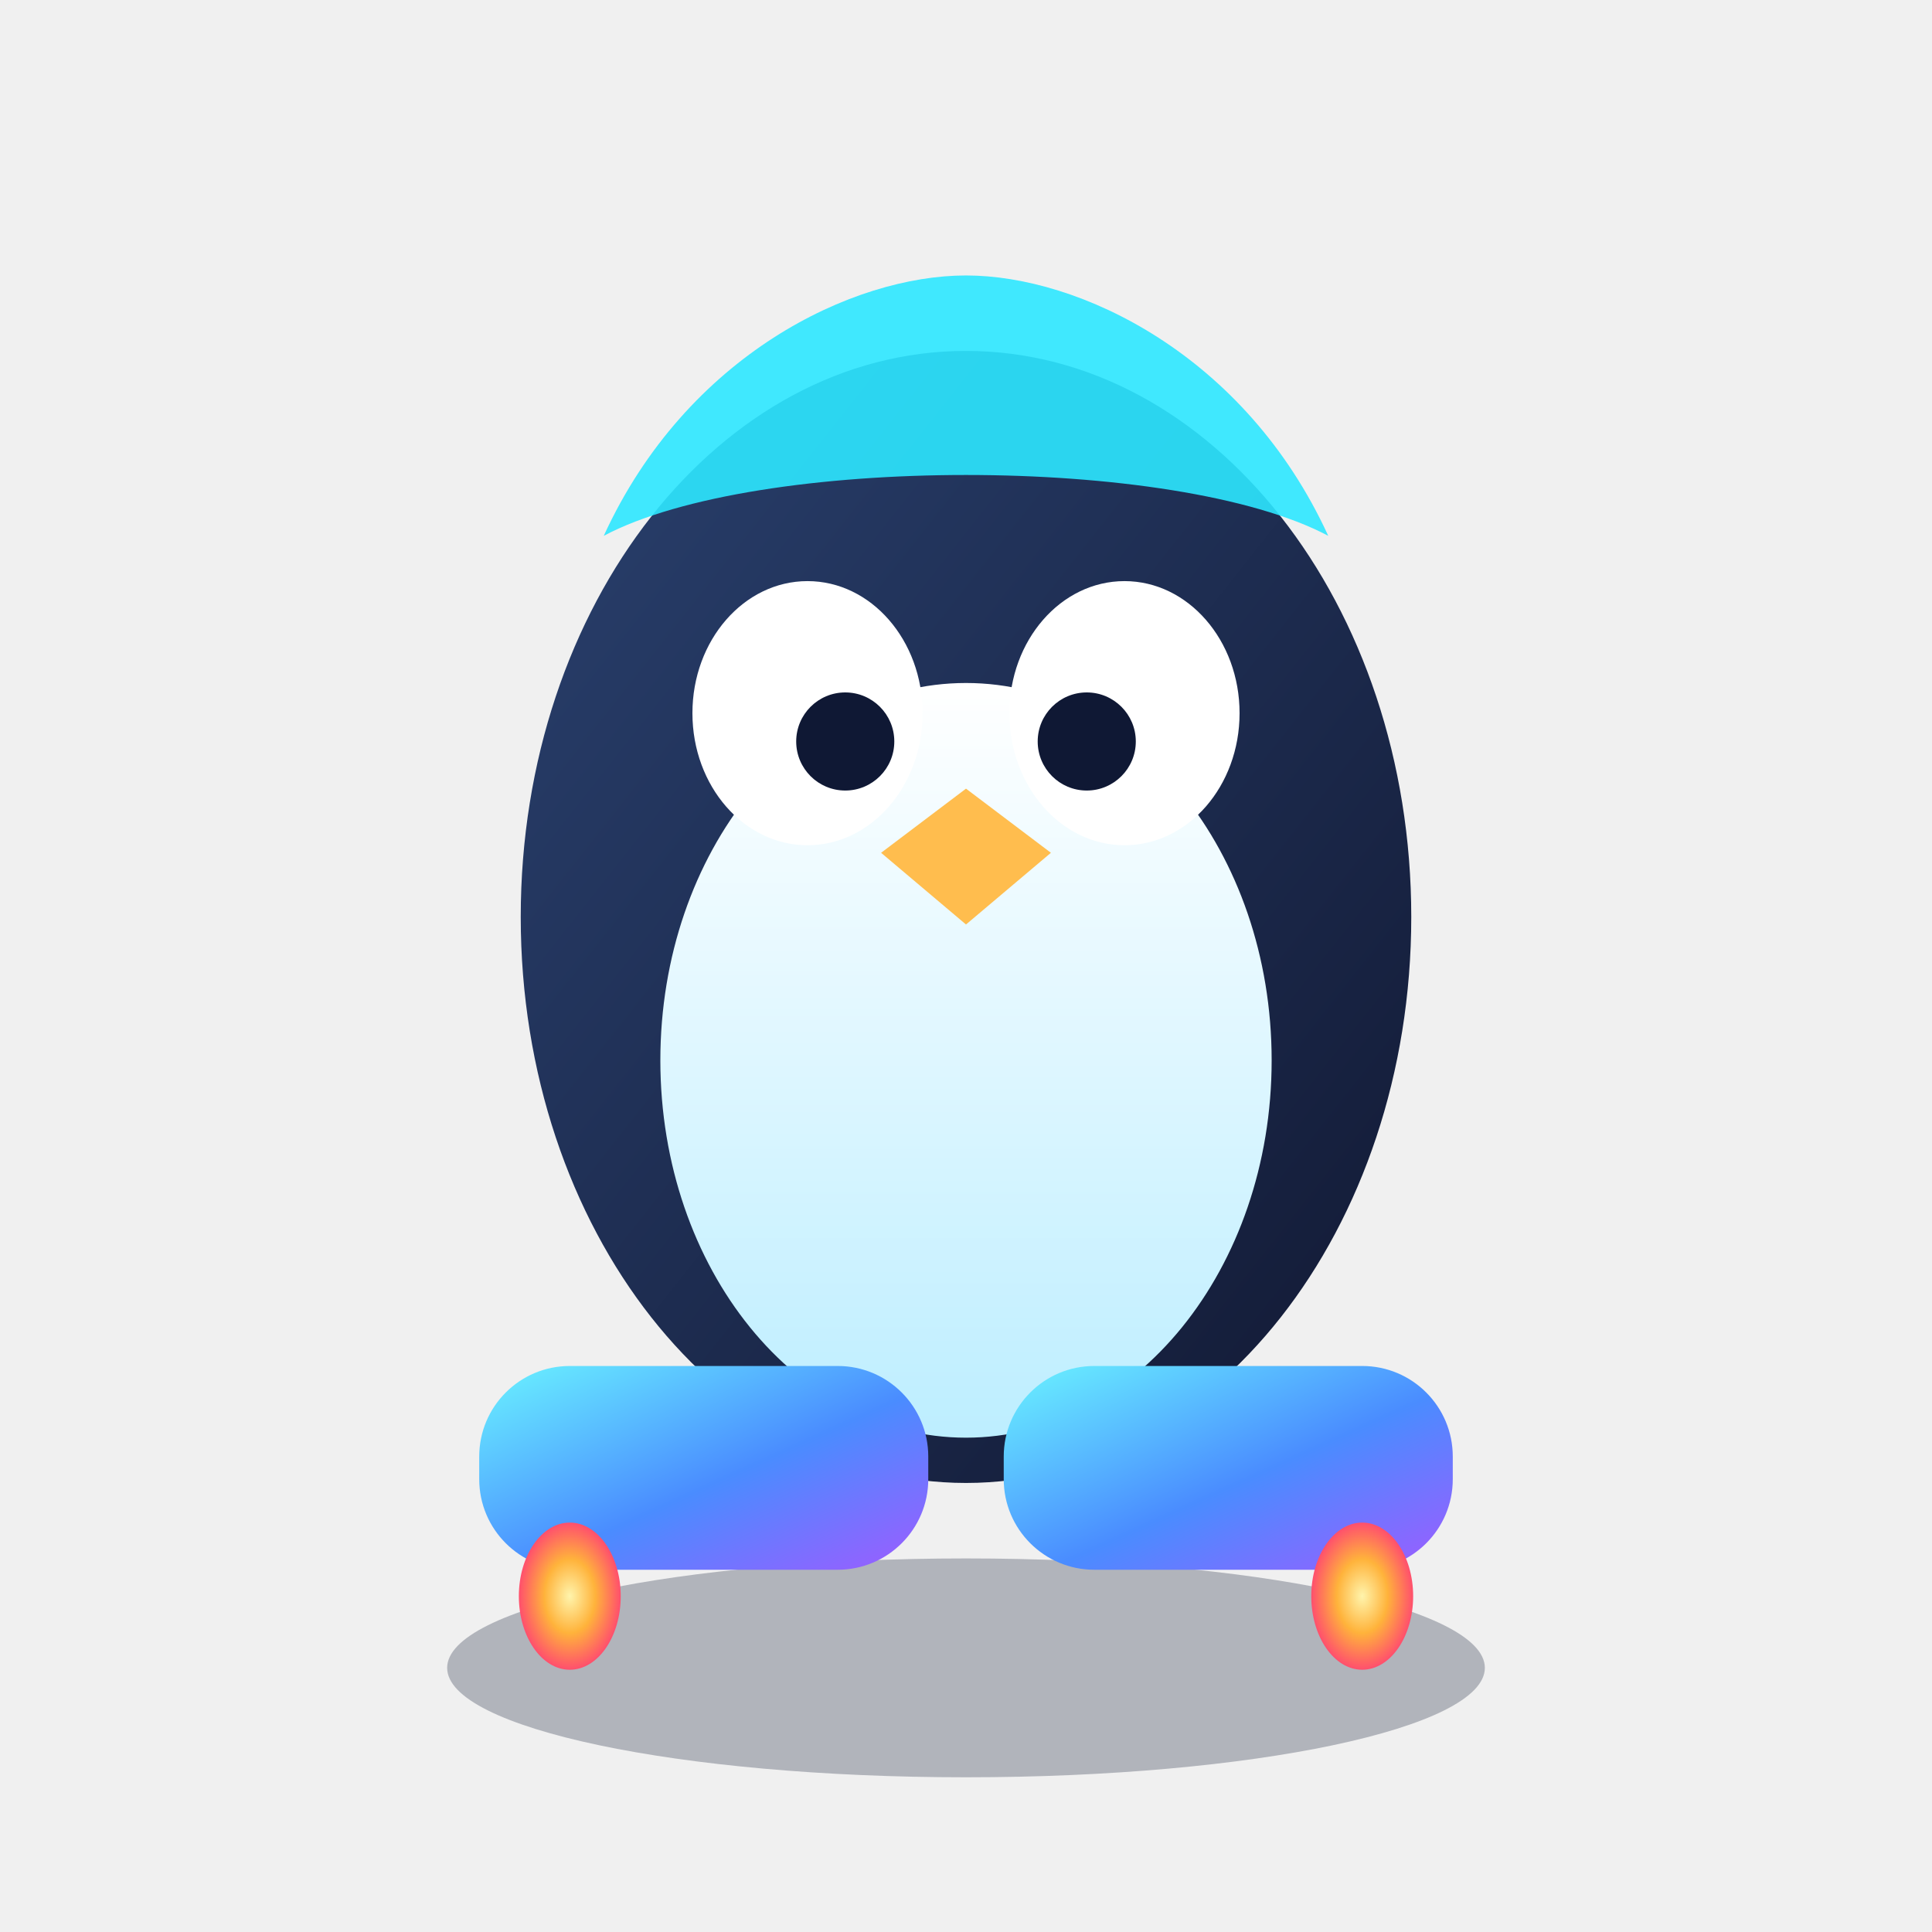
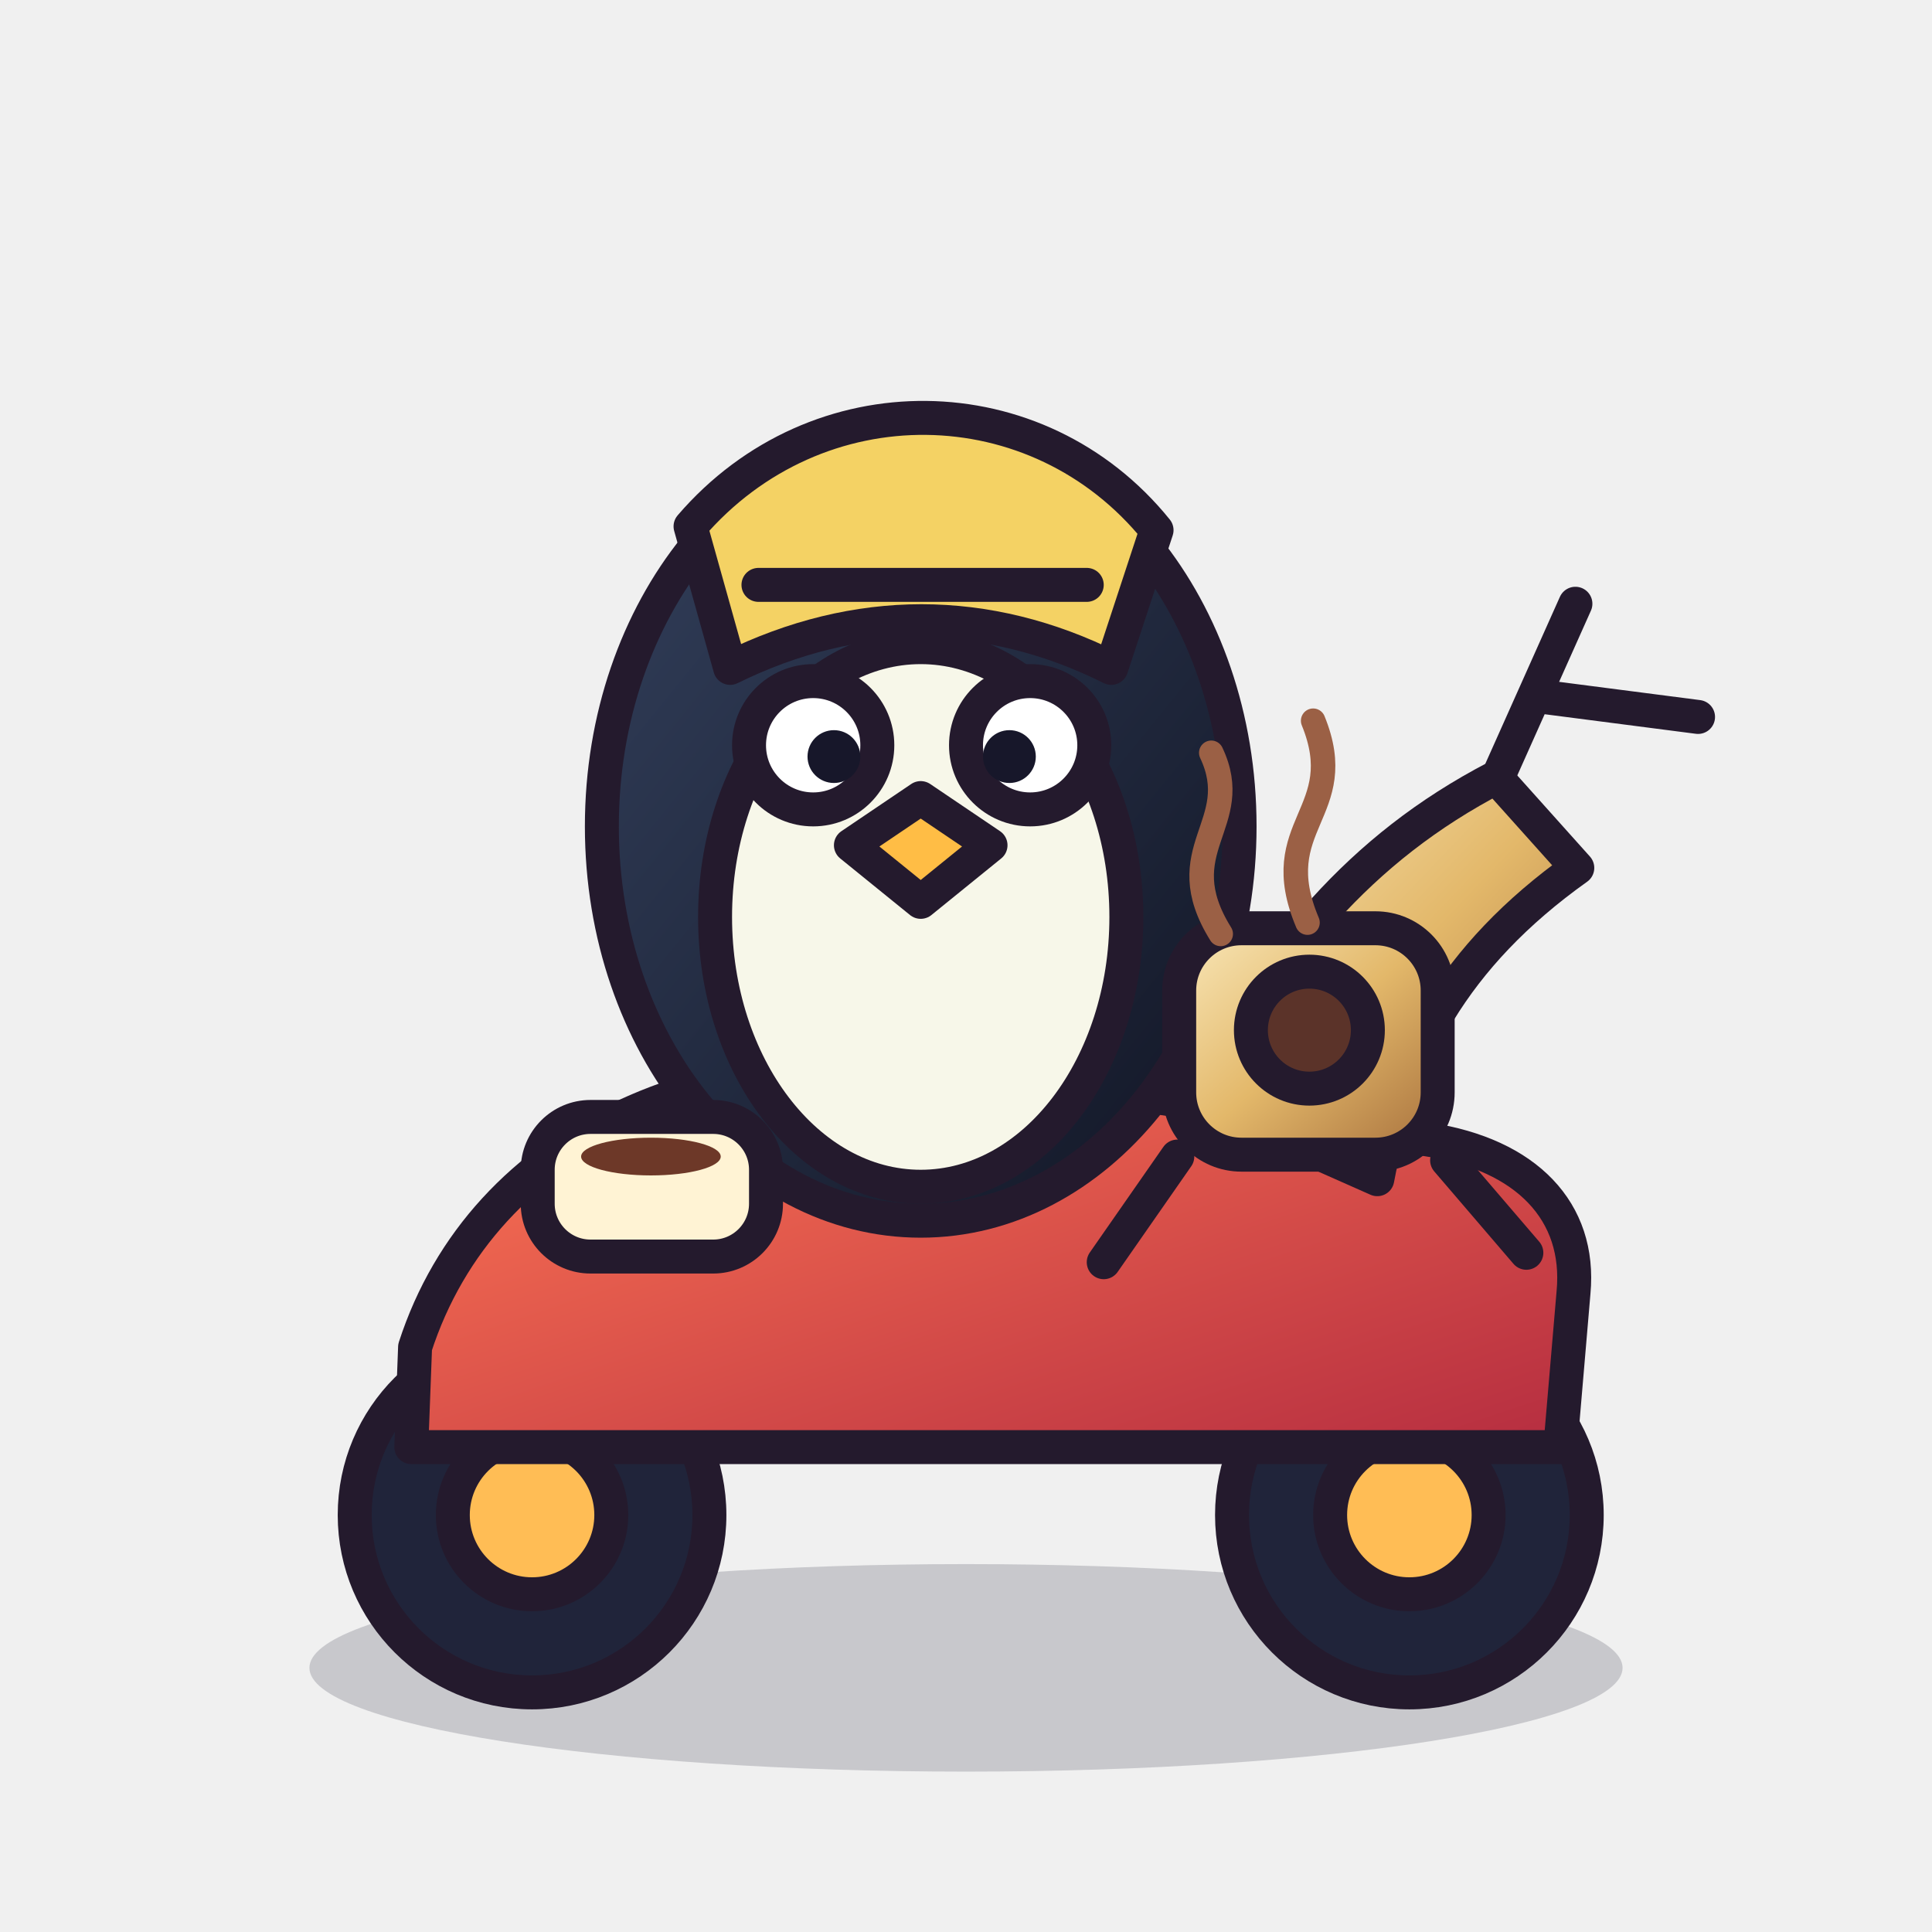
<svg xmlns="http://www.w3.org/2000/svg" width="2048" height="2048" viewBox="0 0 1024 1024">
  <defs>
-     <linearGradient id="body" x1="0" y1="0" x2="1" y2="1">
-       <stop stop-color="#2a416f" />
-       <stop offset="1" stop-color="#111832" />
+     <linearGradient id="red" x1="0" y1="0" x2="1" y2="1">
+       <stop stop-color="#ff7654" />
+       <stop offset="1" stop-color="#b52d40" />
    </linearGradient>
-     <linearGradient id="belly" x1="0" y1="0" x2="0" y2="1">
-       <stop stop-color="#ffffff" />
-       <stop offset="1" stop-color="#bdeeff" />
+     <linearGradient id="metal" x1="0" y1="0" x2="1" y2="1">
+       <stop stop-color="#f9e8ba" />
+       <stop offset=".5" stop-color="#e3b86a" />
+       <stop offset="1" stop-color="#a7703d" />
    </linearGradient>
-     <linearGradient id="rocket" x1="0" y1="0" x2="1" y2="1">
-       <stop stop-color="#6af4ff" />
-       <stop offset=".55" stop-color="#4a8cff" />
-       <stop offset="1" stop-color="#9e5bff" />
+     <linearGradient id="dark" x1="0" y1="0" x2="1" y2="1">
+       <stop stop-color="#33405c" />
+       <stop offset="1" stop-color="#111524" />
    </linearGradient>
-     <radialGradient id="flame">
-       <stop stop-color="#fff4ac" />
-       <stop offset=".5" stop-color="#ffb33b" />
-       <stop offset="1" stop-color="#ff4f6d" />
-     </radialGradient>
  </defs>
-   <ellipse cx="512" cy="884" rx="275" ry="58" fill="#08112c" opacity=".27" />
-   <ellipse cx="512" cy="486" rx="236" ry="300" fill="url(#body)" />
-   <ellipse cx="512" cy="562" rx="162" ry="200" fill="url(#belly)" />
-   <path d="M320 284c44-96 132-138 192-138s148 42 192 138c-81-43-303-43-384 0Z" fill="#2ce7ff" opacity=".9" />
-   <ellipse cx="428" cy="378" rx="61" ry="70" fill="#fff" />
-   <ellipse cx="596" cy="378" rx="61" ry="70" fill="#fff" />
-   <circle cx="448" cy="393" r="26" fill="#0f1834" />
-   <circle cx="576" cy="393" r="26" fill="#0f1834" />
-   <path d="M467 452 512 418l45 34-45 38Z" fill="#ffbd4e" />
-   <rect x="254" y="724" width="238" height="108" rx="48" fill="url(#rocket)" />
-   <rect x="532" y="724" width="238" height="108" rx="48" fill="url(#rocket)" />
-   <ellipse cx="302" cy="846" rx="27" ry="39" fill="url(#flame)" />
-   <ellipse cx="722" cy="846" rx="27" ry="39" fill="url(#flame)" />
+   <ellipse cx="512" cy="884" rx="348" ry="55" fill="#111329" opacity=".18" />
+   <g stroke="#241a2d" stroke-width="18" stroke-linecap="round" stroke-linejoin="round">
+     <circle cx="282" cy="803" r="94" fill="#20243a" />
+     <circle cx="282" cy="803" r="42" fill="#ffbd55" />
+     <circle cx="747" cy="803" r="94" fill="#20243a" />
+     <circle cx="747" cy="803" r="42" fill="#ffbd55" />
+     <path d="M220 714c36-111 157-169 319-144l218 34c52 8 81 38 77 81l-7 82H218Z" fill="url(#red)" />
+     <path d="M633 582c43-77 87-132 160-170l43 48c-66 47-94 101-106 165Z" fill="url(#metal)" />
+     <path d="M793 414l42-94m-20 49 85 11" fill="none" />
+     <ellipse cx="488" cy="438" rx="169" ry="209" fill="url(#dark)" />
+     <ellipse cx="488" cy="486" rx="109" ry="143" fill="#f7f7e9" />
+     <circle cx="431" cy="395" r="34" fill="#fff" />
+     <circle cx="546" cy="395" r="34" fill="#fff" />
+     <circle cx="442" cy="401" r="14" fill="#17172a" stroke="none" />
+     <circle cx="535" cy="401" r="14" fill="#17172a" stroke="none" />
+     <path d="M451 448 488 423l37 25-37 30Z" fill="#ffbd45" />
+     <path d="M366 279c67-78 184-76 247 2l-24 73c-66-33-135-33-202 0Z" fill="#f4d264" />
+     <path d="M402 310h174" fill="none" />
+     <rect x="625" y="492" width="137" height="120" rx="33" fill="url(#metal)" />
+     <circle cx="694" cy="546" r="31" fill="#5b3329" />
+     <path d="M693 489c-22-52 23-58 3-107m-49 113c-28-45 13-58-5-96" fill="none" stroke="#9b6045" stroke-width="13" />
+     <path d="M624 613 585 669m182-54 42 49" fill="none" />
+     <rect x="285" y="592" width="121" height="74" rx="28" fill="#fff3d4" />
+     <ellipse cx="345" cy="613" rx="37" ry="10" fill="#6d3828" stroke="none" />
+   </g>
</svg>
